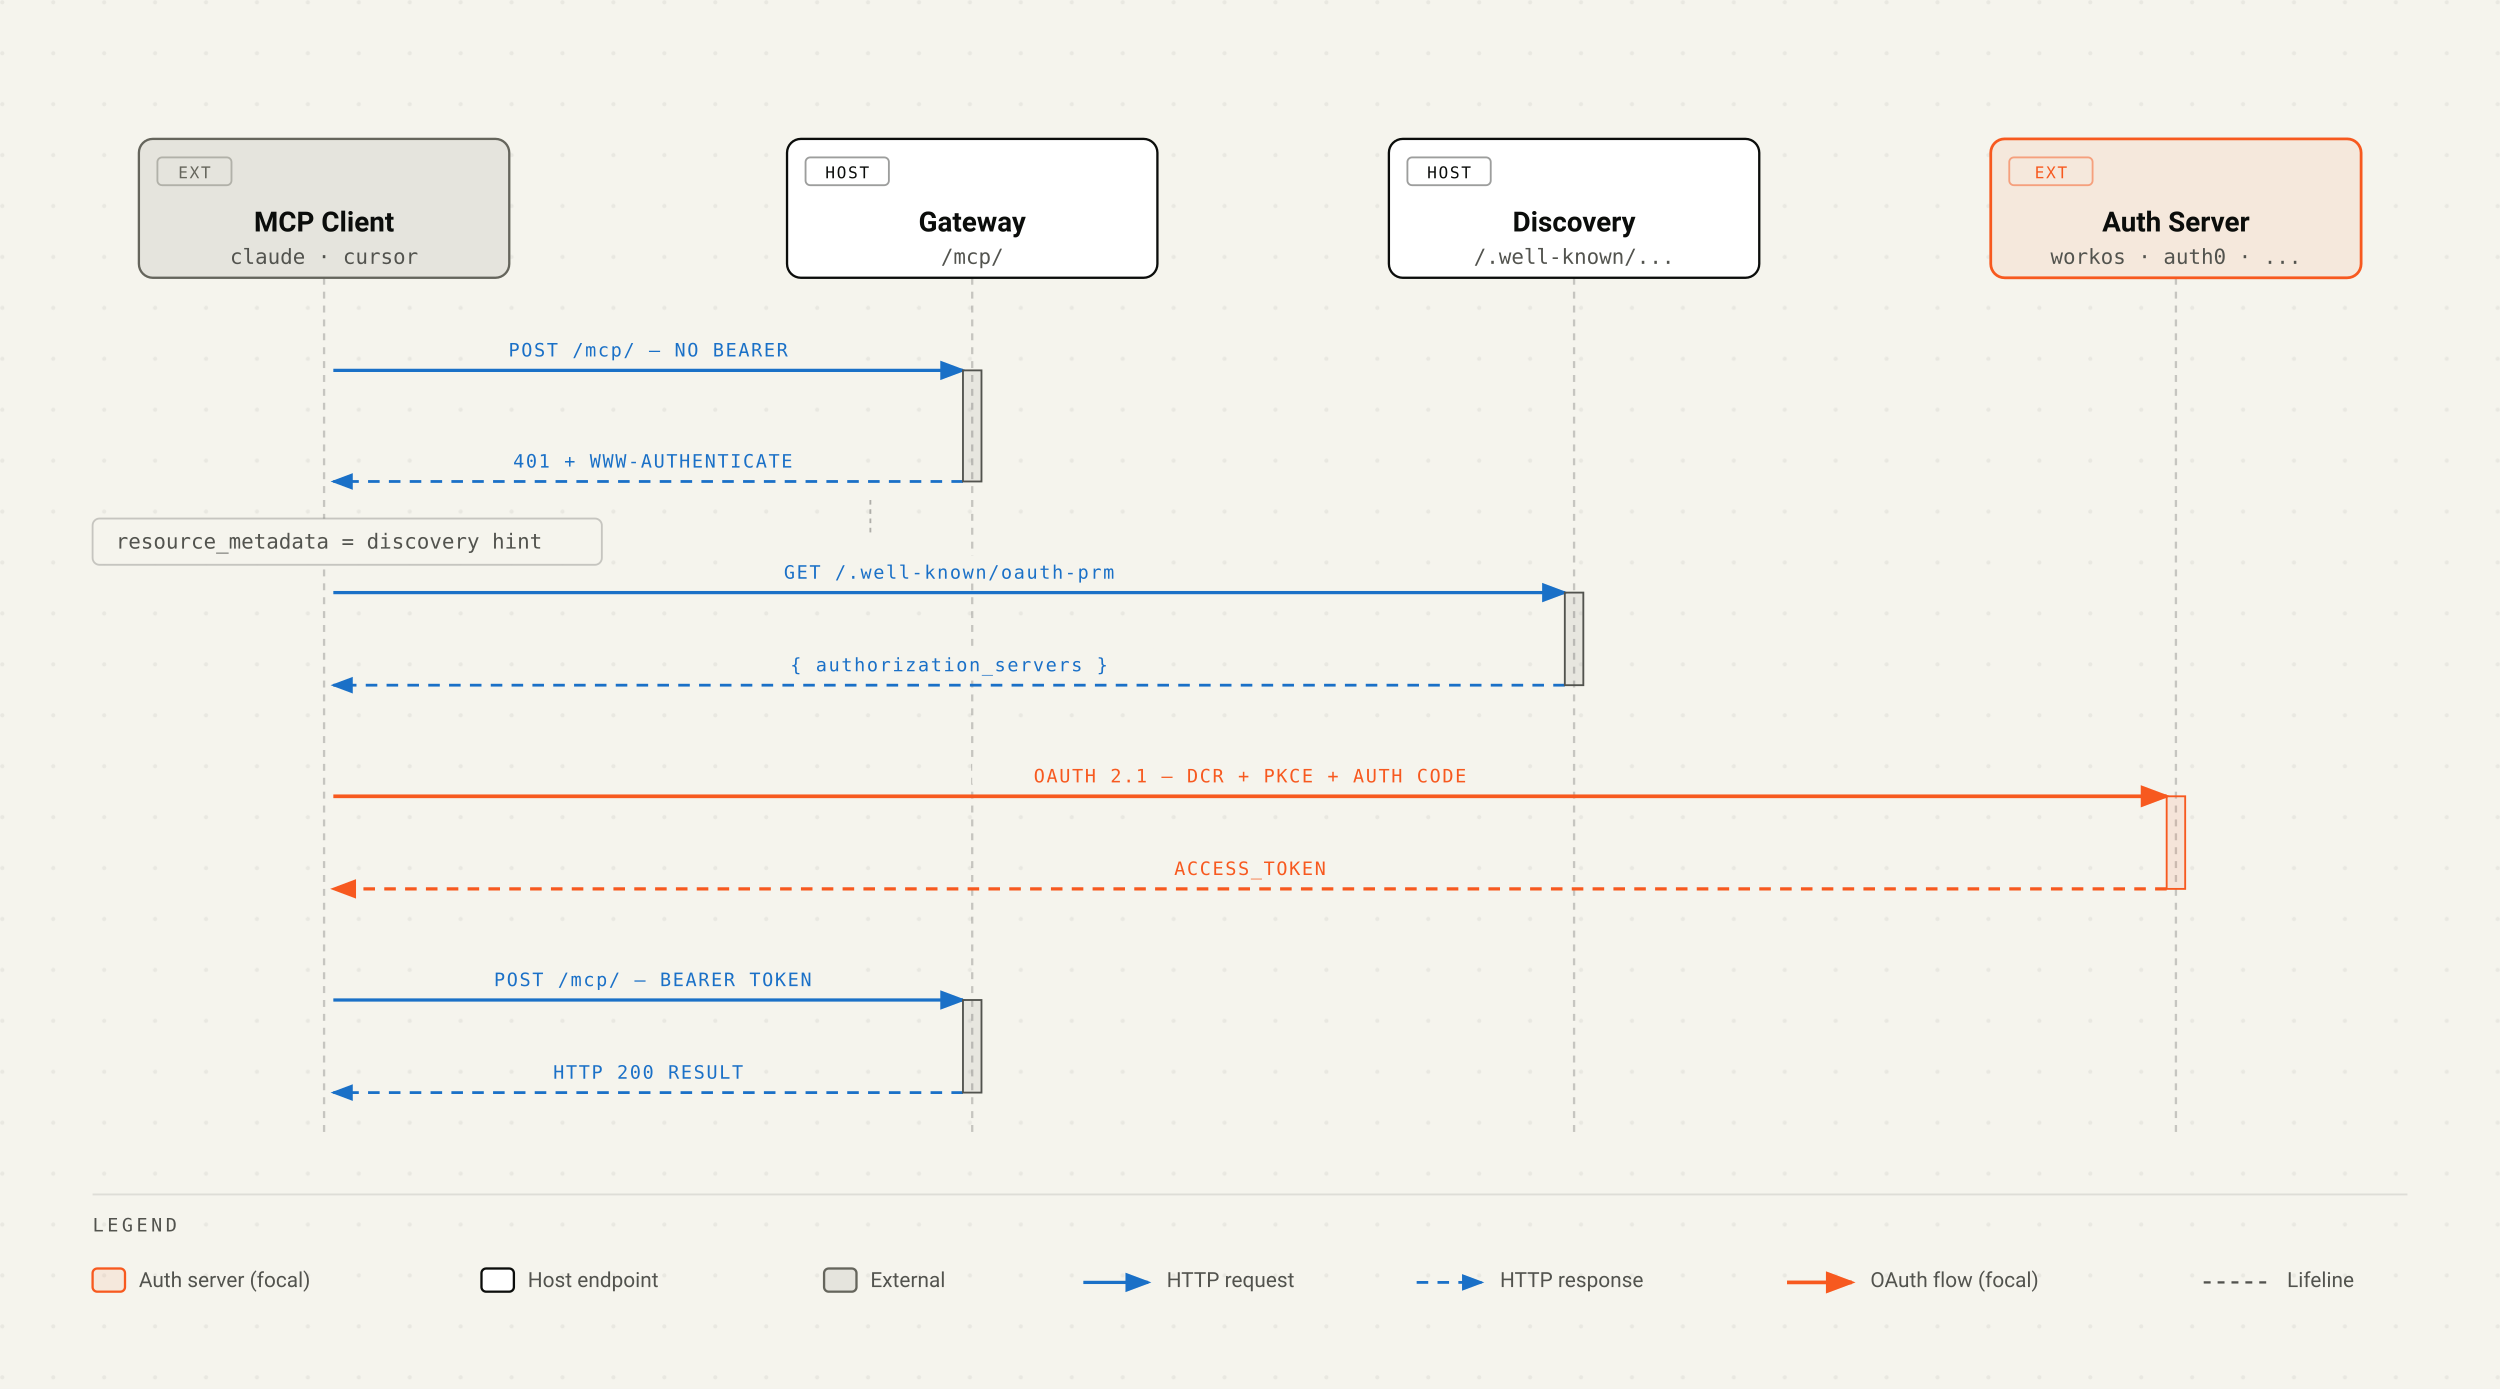
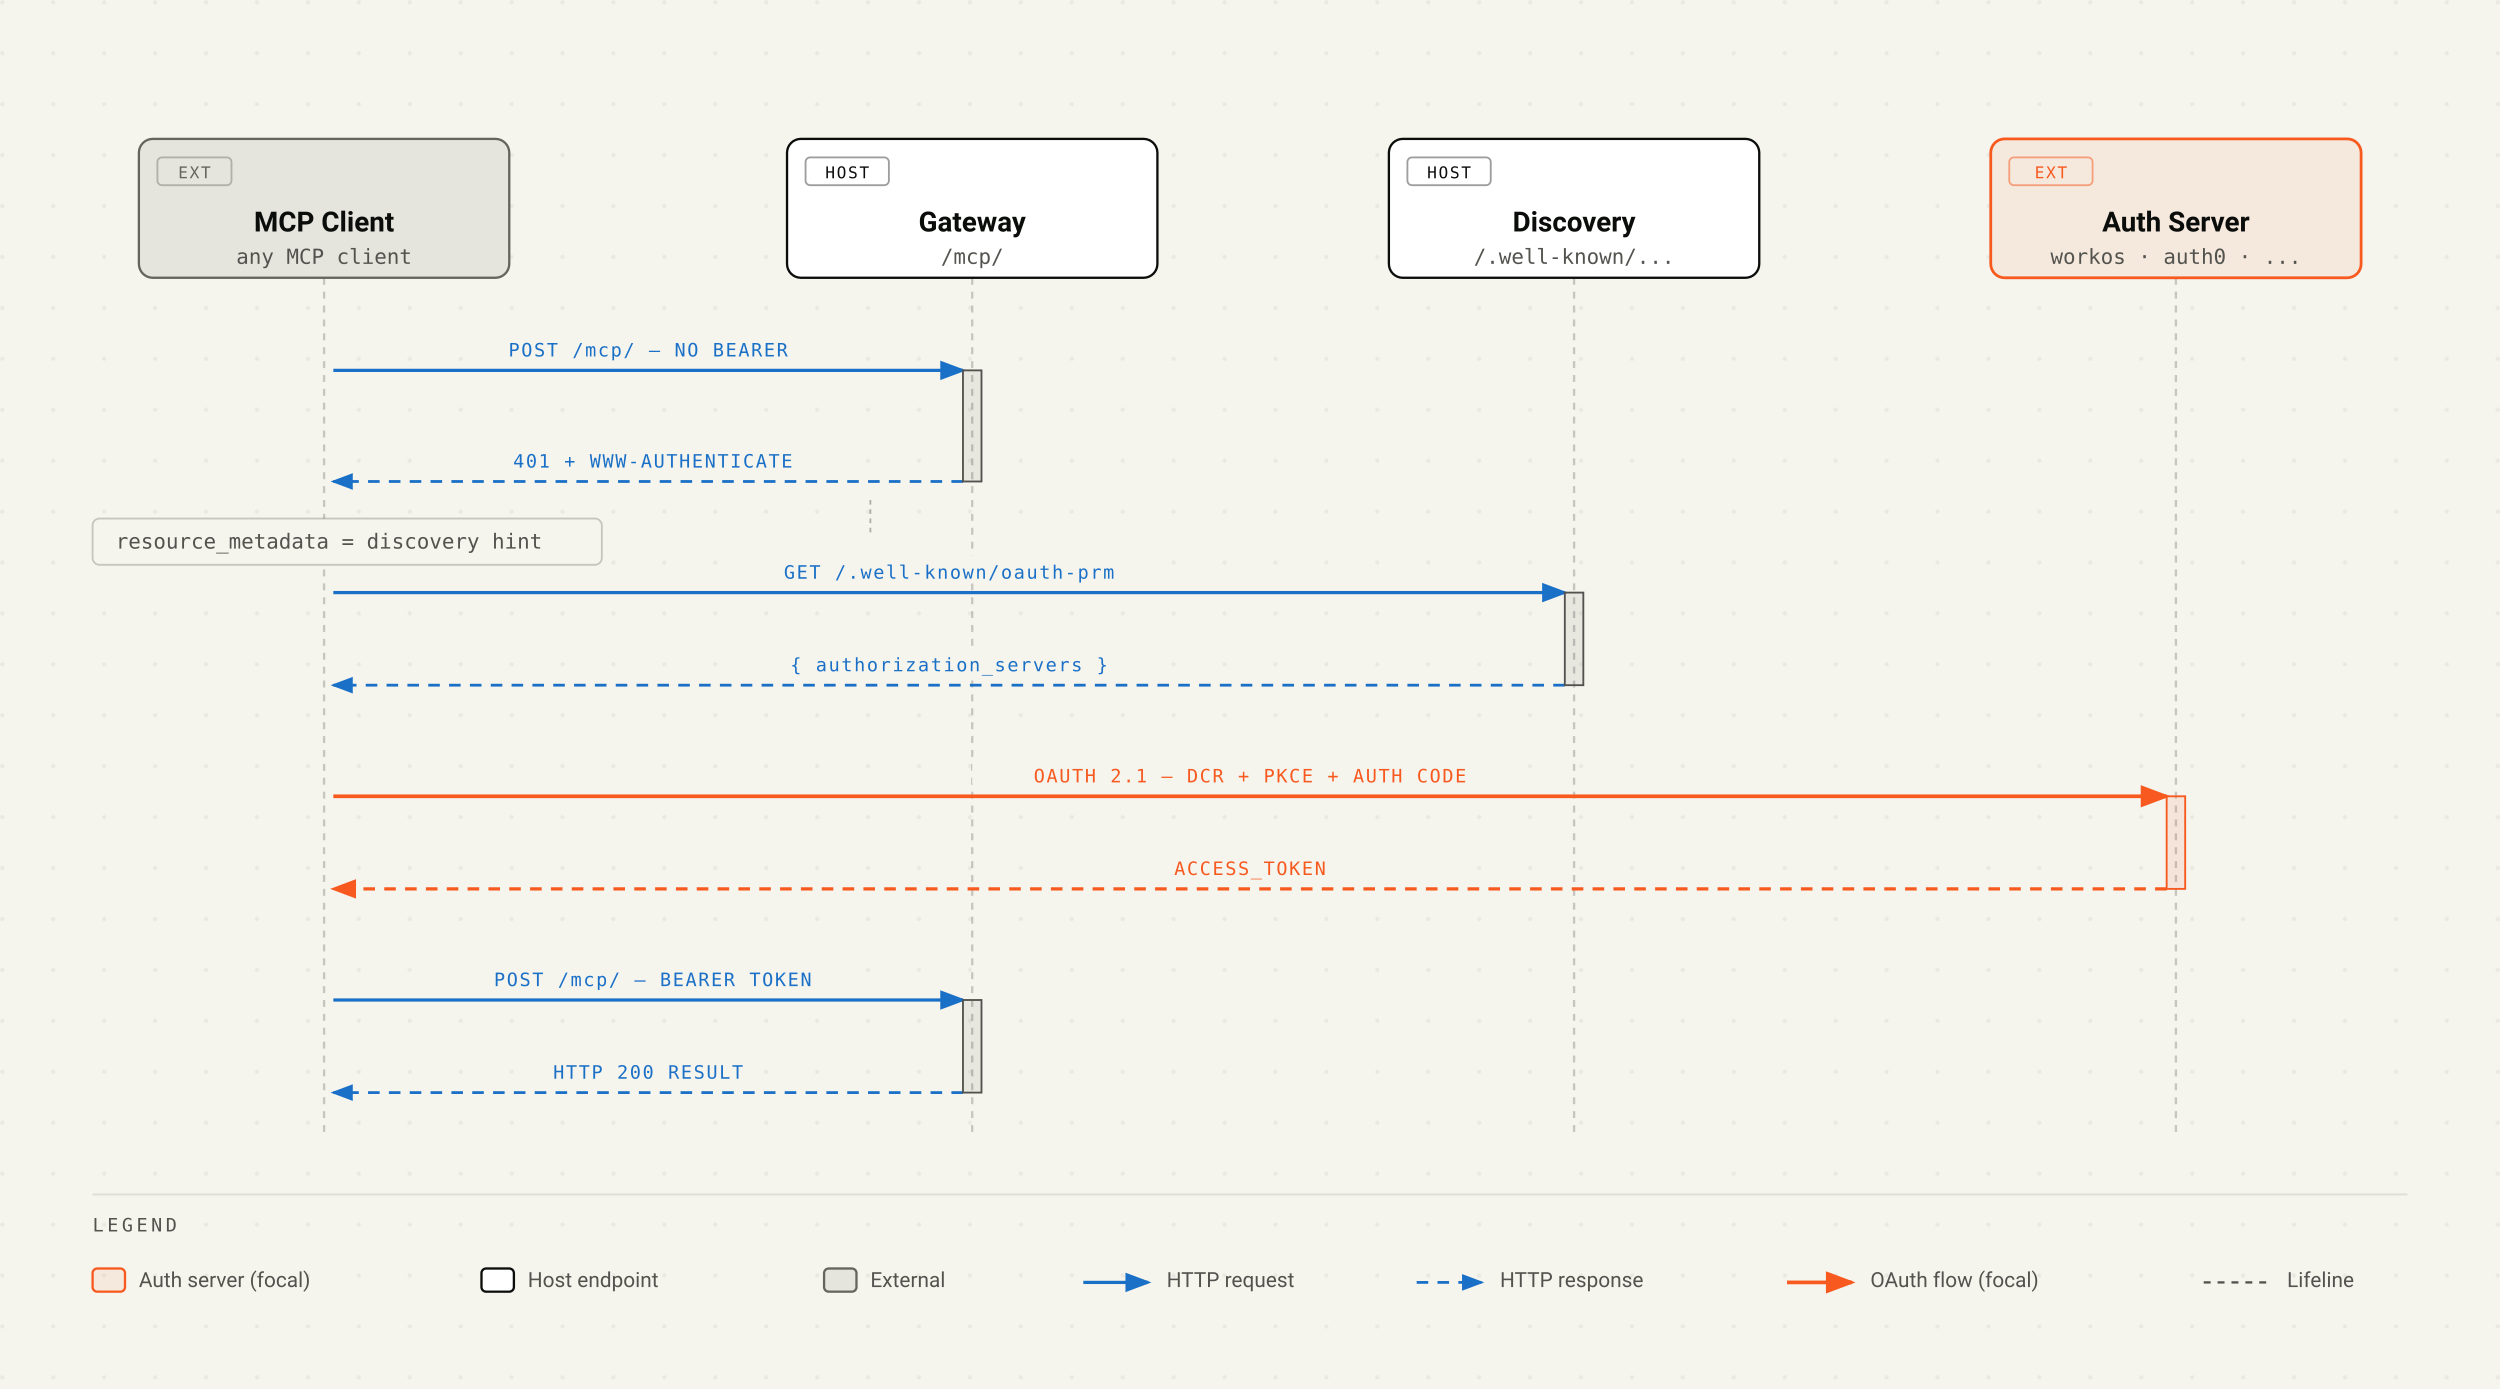
<svg xmlns="http://www.w3.org/2000/svg" viewBox="0 0 1080 600" font-family="-apple-system, BlinkMacSystemFont, 'Segoe UI', Roboto, sans-serif">
  <defs>
    <pattern id="dots" width="22" height="22" patternUnits="userSpaceOnUse">
      <circle cx="1" cy="1" r="0.9" fill="rgba(11,13,11,0.10)" />
    </pattern>
    <marker id="arrow" markerWidth="8" markerHeight="6" refX="7" refY="3" orient="auto">
      <polygon points="0 0, 8 3, 0 6" fill="#52534e" />
    </marker>
    <marker id="arrow-accent" markerWidth="8" markerHeight="6" refX="7" refY="3" orient="auto">
      <polygon points="0 0, 8 3, 0 6" fill="#f7591f" />
    </marker>
    <marker id="arrow-link" markerWidth="8" markerHeight="6" refX="7" refY="3" orient="auto">
      <polygon points="0 0, 8 3, 0 6" fill="#1a70c7" />
    </marker>
  </defs>
  <rect width="100%" height="100%" fill="#f5f4ed" />
  <rect width="100%" height="100%" fill="url(#dots)" opacity="0.55" />
  <line x1="140" y1="120" x2="140" y2="492" stroke="rgba(11,13,11,0.20)" stroke-width="1" stroke-dasharray="3,3" />
  <line x1="420" y1="120" x2="420" y2="492" stroke="rgba(11,13,11,0.20)" stroke-width="1" stroke-dasharray="3,3" />
  <line x1="680" y1="120" x2="680" y2="492" stroke="rgba(11,13,11,0.20)" stroke-width="1" stroke-dasharray="3,3" />
  <line x1="940" y1="120" x2="940" y2="492" stroke="rgba(11,13,11,0.20)" stroke-width="1" stroke-dasharray="3,3" />
  <line x1="144" y1="160" x2="416" y2="160" stroke="#1a70c7" stroke-width="1.4" marker-end="url(#arrow-link)" />
  <line x1="416" y1="208" x2="144" y2="208" stroke="#1a70c7" stroke-width="1.2" stroke-dasharray="5,4" marker-end="url(#arrow-link)" />
  <line x1="144" y1="256" x2="676" y2="256" stroke="#1a70c7" stroke-width="1.4" marker-end="url(#arrow-link)" />
  <line x1="676" y1="296" x2="144" y2="296" stroke="#1a70c7" stroke-width="1.2" stroke-dasharray="5,4" marker-end="url(#arrow-link)" />
  <line x1="144" y1="344" x2="936" y2="344" stroke="#f7591f" stroke-width="1.6" marker-end="url(#arrow-accent)" />
  <line x1="936" y1="384" x2="144" y2="384" stroke="#f7591f" stroke-width="1.4" stroke-dasharray="5,4" marker-end="url(#arrow-accent)" />
  <line x1="144" y1="432" x2="416" y2="432" stroke="#1a70c7" stroke-width="1.4" marker-end="url(#arrow-link)" />
  <line x1="416" y1="472" x2="144" y2="472" stroke="#1a70c7" stroke-width="1.2" stroke-dasharray="5,4" marker-end="url(#arrow-link)" />
  <rect x="416" y="160" width="8" height="48" fill="rgba(11,13,11,0.06)" stroke="#52534e" stroke-width="0.8" />
  <rect x="676" y="256" width="8" height="40" fill="rgba(11,13,11,0.06)" stroke="#52534e" stroke-width="0.8" />
  <rect x="936" y="344" width="8" height="40" fill="rgba(247,89,31,0.10)" stroke="#f7591f" stroke-width="0.8" />
  <rect x="416" y="432" width="8" height="40" fill="rgba(11,13,11,0.06)" stroke="#52534e" stroke-width="0.8" />
  <rect x="200" y="144" width="160" height="12" rx="2" fill="#f5f4ed" />
  <text x="280" y="154" fill="#1a70c7" font-size="8" font-family="ui-monospace, monospace" text-anchor="middle" letter-spacing="0.7">POST /mcp/ — NO BEARER</text>
  <rect x="196" y="192" width="172" height="12" rx="2" fill="#f5f4ed" />
  <text x="282" y="202" fill="#1a70c7" font-size="8" font-family="ui-monospace, monospace" text-anchor="middle" letter-spacing="0.7">401 + WWW-AUTHENTICATE</text>
  <rect x="320" y="240" width="180" height="12" rx="2" fill="#f5f4ed" />
  <text x="410" y="250" fill="#1a70c7" font-size="8" font-family="ui-monospace, monospace" text-anchor="middle" letter-spacing="0.7">GET /.well-known/oauth-prm</text>
  <rect x="320" y="280" width="180" height="12" rx="2" fill="#f5f4ed" />
  <text x="410" y="290" fill="#1a70c7" font-size="8" font-family="ui-monospace, monospace" text-anchor="middle" letter-spacing="0.7">{ authorization_servers }</text>
  <rect x="420" y="328" width="240" height="12" rx="2" fill="#f5f4ed" />
  <text x="540" y="338" fill="#f7591f" font-size="8" font-family="ui-monospace, monospace" text-anchor="middle" letter-spacing="0.7">OAUTH 2.1 — DCR + PKCE + AUTH CODE</text>
  <rect x="460" y="368" width="160" height="12" rx="2" fill="#f5f4ed" />
  <text x="540" y="378" fill="#f7591f" font-size="8" font-family="ui-monospace, monospace" text-anchor="middle" letter-spacing="0.7">ACCESS_TOKEN</text>
  <rect x="196" y="416" width="172" height="12" rx="2" fill="#f5f4ed" />
  <text x="282" y="426" fill="#1a70c7" font-size="8" font-family="ui-monospace, monospace" text-anchor="middle" letter-spacing="0.7">POST /mcp/ — BEARER TOKEN</text>
  <rect x="232" y="456" width="96" height="12" rx="2" fill="#f5f4ed" />
  <text x="280" y="466" fill="#1a70c7" font-size="8" font-family="ui-monospace, monospace" text-anchor="middle" letter-spacing="0.7">HTTP 200 RESULT</text>
  <line x1="376" y1="216" x2="376" y2="232" stroke="rgba(11,13,11,0.30)" stroke-width="0.8" stroke-dasharray="2,2" />
  <rect x="40" y="224" width="220" height="20" rx="3" fill="#f5f4ed" stroke="rgba(11,13,11,0.20)" stroke-width="0.8" />
  <text x="50" y="237" fill="#52534e" font-size="9" font-family="ui-monospace, monospace">resource_metadata = discovery hint</text>
  <rect x="60" y="60" width="160" height="60" rx="6" fill="#f5f4ed" />
  <rect x="60" y="60" width="160" height="60" rx="6" fill="rgba(82,83,78,0.10)" stroke="#65655c" stroke-width="1" />
  <rect x="68" y="68" width="32" height="12" rx="2" fill="transparent" stroke="rgba(101,101,92,0.40)" stroke-width="0.8" />
  <text x="84" y="77" fill="#65655c" font-size="7" font-family="ui-monospace, monospace" text-anchor="middle" letter-spacing="0.7">EXT</text>
  <text x="140" y="100" fill="#0b0d0b" font-size="12" font-weight="600" text-anchor="middle">MCP Client</text>
-   <text x="140" y="114" fill="#52534e" font-size="9" font-family="ui-monospace, monospace" text-anchor="middle">claude · cursor</text>
+   <text x="140" y="114" fill="#52534e" font-size="9" font-family="ui-monospace, monospace" text-anchor="middle">any MCP client</text>
  <rect x="340" y="60" width="160" height="60" rx="6" fill="#f5f4ed" />
  <rect x="340" y="60" width="160" height="60" rx="6" fill="#ffffff" stroke="#0b0d0b" stroke-width="1" />
  <rect x="348" y="68" width="36" height="12" rx="2" fill="transparent" stroke="rgba(11,13,11,0.40)" stroke-width="0.8" />
  <text x="366" y="77" fill="#0b0d0b" font-size="7" font-family="ui-monospace, monospace" text-anchor="middle" letter-spacing="0.7">HOST</text>
  <text x="420" y="100" fill="#0b0d0b" font-size="12" font-weight="600" text-anchor="middle">Gateway</text>
  <text x="420" y="114" fill="#52534e" font-size="9" font-family="ui-monospace, monospace" text-anchor="middle">/mcp/</text>
  <rect x="600" y="60" width="160" height="60" rx="6" fill="#f5f4ed" />
  <rect x="600" y="60" width="160" height="60" rx="6" fill="#ffffff" stroke="#0b0d0b" stroke-width="1" />
  <rect x="608" y="68" width="36" height="12" rx="2" fill="transparent" stroke="rgba(11,13,11,0.40)" stroke-width="0.8" />
  <text x="626" y="77" fill="#0b0d0b" font-size="7" font-family="ui-monospace, monospace" text-anchor="middle" letter-spacing="0.7">HOST</text>
  <text x="680" y="100" fill="#0b0d0b" font-size="12" font-weight="600" text-anchor="middle">Discovery</text>
  <text x="680" y="114" fill="#52534e" font-size="9" font-family="ui-monospace, monospace" text-anchor="middle">/.well-known/...</text>
  <rect x="860" y="60" width="160" height="60" rx="6" fill="#f5f4ed" />
  <rect x="860" y="60" width="160" height="60" rx="6" fill="rgba(247,89,31,0.08)" stroke="#f7591f" stroke-width="1.2" />
  <rect x="868" y="68" width="36" height="12" rx="2" fill="transparent" stroke="rgba(247,89,31,0.50)" stroke-width="0.8" />
  <text x="886" y="77" fill="#f7591f" font-size="7" font-family="ui-monospace, monospace" text-anchor="middle" letter-spacing="0.7">EXT</text>
  <text x="940" y="100" fill="#0b0d0b" font-size="12" font-weight="600" text-anchor="middle">Auth Server</text>
  <text x="940" y="114" fill="#52534e" font-size="9" font-family="ui-monospace, monospace" text-anchor="middle">workos · auth0 · ...</text>
  <line x1="40" y1="516" x2="1040" y2="516" stroke="rgba(11,13,11,0.10)" stroke-width="0.8" />
  <text x="40" y="532" fill="#52534e" font-size="8" font-family="ui-monospace, monospace" letter-spacing="1.5">LEGEND</text>
  <rect x="40" y="548" width="14" height="10" rx="2" fill="rgba(247,89,31,0.08)" stroke="#f7591f" stroke-width="1" />
  <text x="60" y="556" fill="#52534e" font-size="9">Auth server (focal)</text>
  <rect x="208" y="548" width="14" height="10" rx="2" fill="#ffffff" stroke="#0b0d0b" stroke-width="1" />
  <text x="228" y="556" fill="#52534e" font-size="9">Host endpoint</text>
  <rect x="356" y="548" width="14" height="10" rx="2" fill="rgba(82,83,78,0.10)" stroke="#65655c" stroke-width="1" />
  <text x="376" y="556" fill="#52534e" font-size="9">External</text>
  <line x1="468" y1="554" x2="496" y2="554" stroke="#1a70c7" stroke-width="1.4" marker-end="url(#arrow-link)" />
  <text x="504" y="556" fill="#52534e" font-size="9">HTTP request</text>
  <line x1="612" y1="554" x2="640" y2="554" stroke="#1a70c7" stroke-width="1.2" stroke-dasharray="5,4" marker-end="url(#arrow-link)" />
  <text x="648" y="556" fill="#52534e" font-size="9">HTTP response</text>
  <line x1="772" y1="554" x2="800" y2="554" stroke="#f7591f" stroke-width="1.6" marker-end="url(#arrow-accent)" />
  <text x="808" y="556" fill="#52534e" font-size="9">OAuth flow (focal)</text>
  <line x1="952" y1="554" x2="980" y2="554" stroke="#52534e" stroke-width="1" stroke-dasharray="3,3" />
  <text x="988" y="556" fill="#52534e" font-size="9">Lifeline</text>
</svg>
